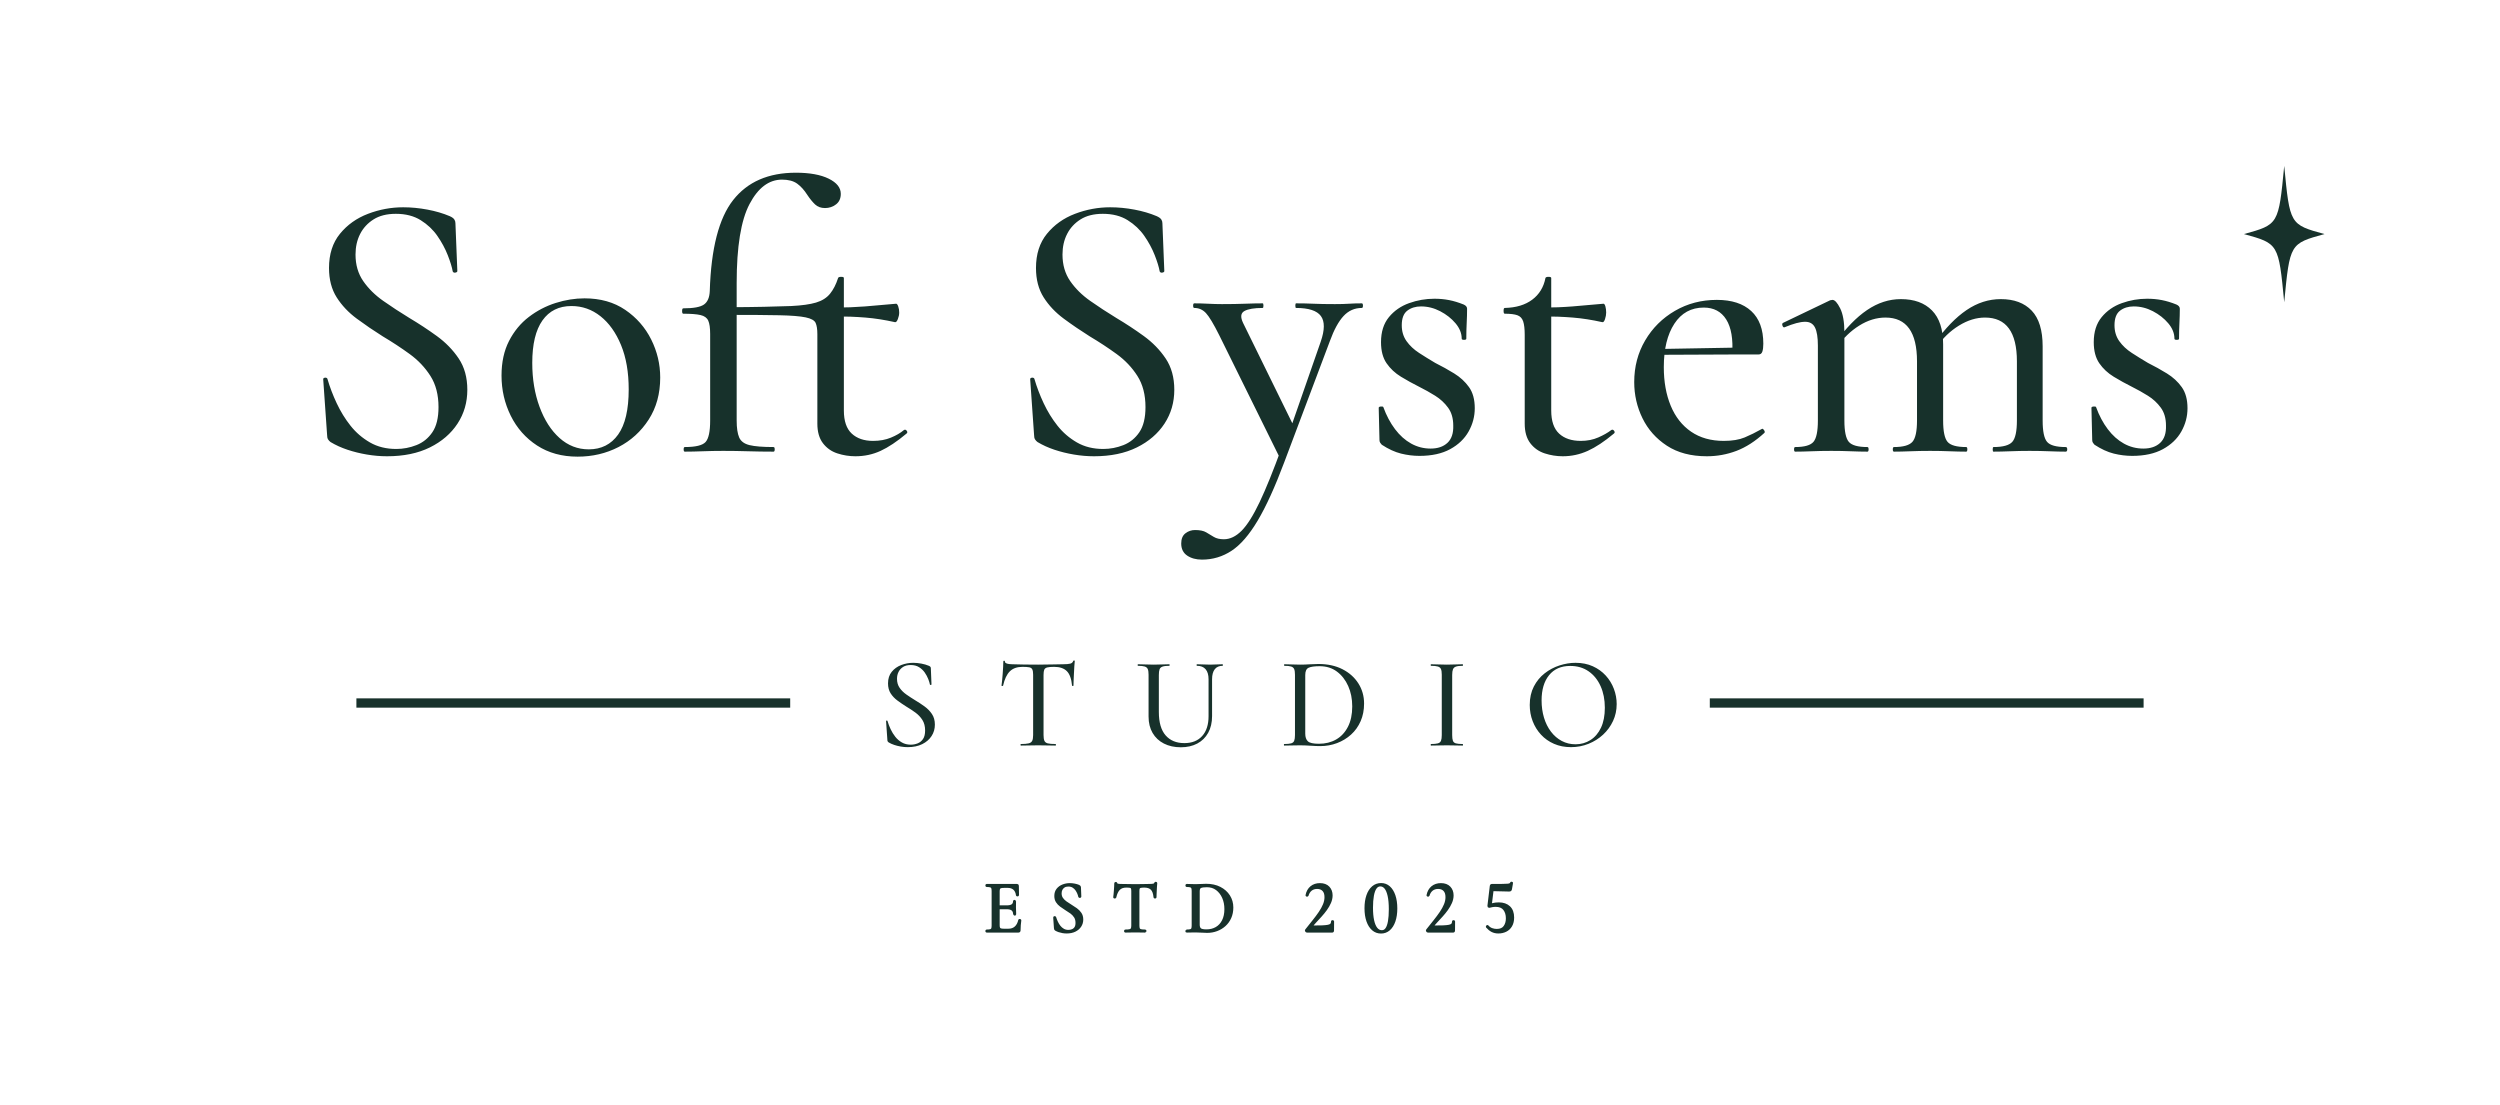
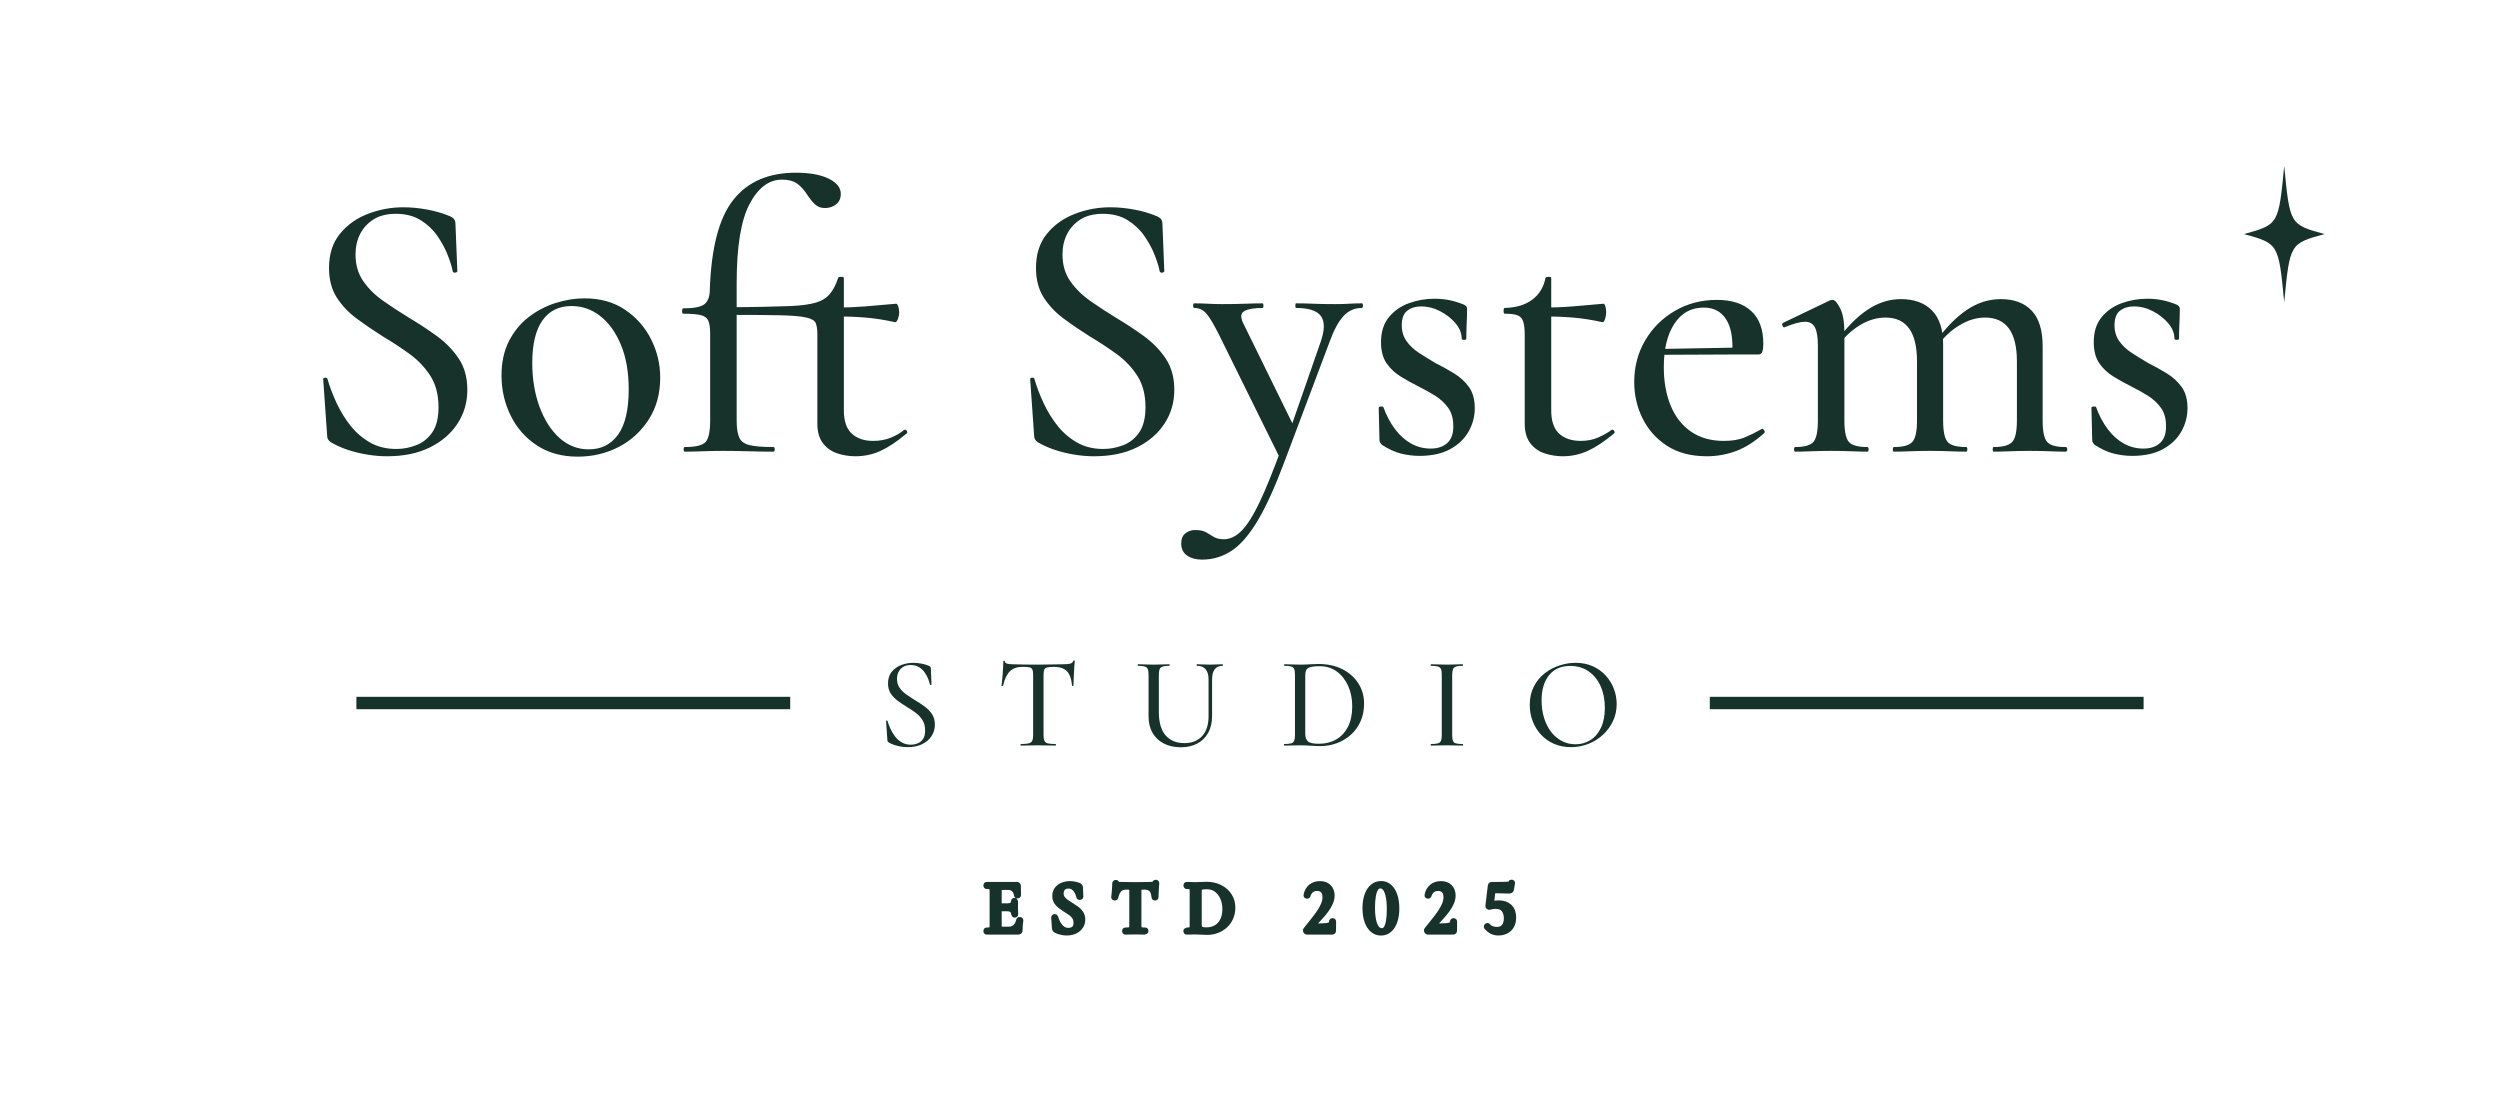
<svg xmlns="http://www.w3.org/2000/svg" viewBox="0 0 403.41 178.08" width="403" height="178" role="img" aria-label="Soft Systems Studio, established 2025">
  <path transform="translate(47.82 72.83)" d="M9.548 -31.806Q9.548 -29.326 10.788 -27.528Q12.028 -25.73 14.012 -24.335Q15.996 -22.94 18.228 -21.576Q20.522 -20.212 22.661 -18.662Q24.8 -17.112 26.195 -15.035Q27.59 -12.958 27.59 -9.982Q27.59 -6.944 26.009 -4.526Q24.428 -2.108 21.545 -0.682Q18.662 0.744 14.632 0.744Q13.02 0.744 11.377 0.465Q9.734 0.186 8.246 -0.31Q6.758 -0.806 5.518 -1.55Q5.27 -1.736 5.115 -1.984Q4.96 -2.232 4.96 -2.728L4.34 -11.594Q4.278 -11.904 4.619 -11.935Q4.96 -11.966 5.022 -11.718Q5.58 -9.796 6.51 -7.812Q7.44 -5.828 8.742 -4.185Q10.044 -2.542 11.873 -1.488Q13.702 -0.434 16.12 -0.434Q17.794 -0.434 19.375 -1.054Q20.956 -1.674 21.948 -3.131Q22.94 -4.588 22.94 -7.192Q22.94 -10.168 21.638 -12.214Q20.336 -14.26 18.29 -15.748Q16.244 -17.236 13.95 -18.6Q11.78 -19.964 9.765 -21.452Q7.75 -22.94 6.51 -24.893Q5.27 -26.846 5.27 -29.636Q5.27 -32.984 7.037 -35.154Q8.804 -37.324 11.563 -38.378Q14.322 -39.432 17.236 -39.432Q19.158 -39.432 21.142 -39.06Q23.126 -38.688 24.738 -38.006Q25.296 -37.758 25.482 -37.479Q25.668 -37.2 25.668 -36.89L25.978 -29.14Q25.978 -28.954 25.668 -28.892Q25.358 -28.83 25.234 -29.078Q25.048 -30.132 24.428 -31.713Q23.808 -33.294 22.754 -34.813Q21.7 -36.332 20.057 -37.355Q18.414 -38.378 16.058 -38.378Q13.888 -38.378 12.462 -37.479Q11.036 -36.58 10.292 -35.123Q9.548 -33.666 9.548 -31.806ZM45.384 0.806Q41.602 0.806 38.843 -0.992Q36.084 -2.79 34.596 -5.797Q33.108 -8.804 33.108 -12.276Q33.108 -15.5 34.317 -17.856Q35.526 -20.212 37.51 -21.731Q39.494 -23.25 41.85 -23.994Q44.206 -24.738 46.5 -24.738Q50.344 -24.738 53.072 -22.878Q55.8 -21.018 57.257 -18.104Q58.714 -15.19 58.714 -11.966Q58.714 -8.06 56.854 -5.177Q54.994 -2.294 51.987 -0.744Q48.98 0.806 45.384 0.806ZM47.182 -0.372Q50.22 -0.372 51.925 -2.759Q53.63 -5.146 53.63 -10.044Q53.63 -14.198 52.39 -17.205Q51.15 -20.212 49.073 -21.855Q46.996 -23.498 44.392 -23.498Q41.354 -23.498 39.711 -21.173Q38.068 -18.848 38.068 -14.322Q38.068 -10.416 39.246 -7.223Q40.424 -4.03 42.47 -2.201Q44.516 -0.372 47.182 -0.372ZM62.682 0.0Q62.496 0.0 62.496 -0.372Q62.496 -0.744 62.682 -0.744Q65.286 -0.744 66.03 -1.55Q66.774 -2.356 66.774 -5.022V-18.972Q66.774 -20.46 66.464 -21.142Q66.154 -21.824 65.224 -22.041Q64.294 -22.258 62.434 -22.258Q62.248 -22.258 62.248 -22.692Q62.248 -23.126 62.434 -23.126Q64.914 -23.126 65.782 -23.746Q66.65 -24.366 66.712 -25.916Q67.022 -36.208 70.494 -40.61Q73.966 -45.012 80.6 -45.012Q83.948 -45.012 85.901 -44.051Q87.854 -43.09 87.854 -41.602Q87.854 -40.486 87.079 -39.897Q86.304 -39.308 85.312 -39.308Q84.32 -39.308 83.7 -39.897Q83.08 -40.486 82.46 -41.416Q81.716 -42.594 80.817 -43.245Q79.918 -43.896 78.368 -43.896Q75.206 -43.896 73.129 -39.959Q71.052 -36.022 71.052 -27.218V-5.022Q71.052 -3.224 71.455 -2.294Q71.858 -1.364 73.129 -1.054Q74.4 -0.744 77.004 -0.744Q77.19 -0.744 77.19 -0.372Q77.19 0.0 77.004 0.0Q74.896 0.0 72.912 -0.062Q70.928 -0.124 68.882 -0.124Q67.146 -0.124 65.565 -0.062Q63.984 0.0 62.682 0.0ZM90.21 0.744Q88.722 0.744 87.296 0.279Q85.87 -0.186 84.971 -1.364Q84.072 -2.542 84.072 -4.526V-18.972Q84.072 -20.15 83.793 -20.77Q83.514 -21.39 82.181 -21.669Q80.848 -21.948 77.934 -22.01Q75.02 -22.072 69.75 -22.072V-23.312Q72.726 -23.312 75.454 -23.374Q78.182 -23.436 79.856 -23.498Q82.398 -23.622 83.855 -24.056Q85.312 -24.49 86.118 -25.482Q86.924 -26.474 87.42 -28.024Q87.482 -28.21 87.916 -28.21Q88.35 -28.21 88.35 -28.024V-6.634Q88.35 -4.092 89.621 -2.914Q90.892 -1.736 93.062 -1.736Q94.674 -1.736 95.945 -2.263Q97.216 -2.79 98.022 -3.472Q98.27 -3.658 98.487 -3.379Q98.704 -3.1 98.456 -2.914Q96.162 -0.992 94.271 -0.124Q92.38 0.744 90.21 0.744ZM96.596 -20.894Q94.116 -21.452 91.822 -21.638Q89.528 -21.824 86.986 -21.824V-23.25Q89.404 -23.25 91.791 -23.436Q94.178 -23.622 96.782 -23.87Q96.968 -23.87 97.123 -23.436Q97.278 -23.002 97.278 -22.444Q97.278 -21.948 97.061 -21.39Q96.844 -20.832 96.596 -20.894ZM123.628 -31.806Q123.628 -29.326 124.868 -27.528Q126.108 -25.73 128.092 -24.335Q130.076 -22.94 132.308 -21.576Q134.602 -20.212 136.741 -18.662Q138.88 -17.112 140.275 -15.035Q141.67 -12.958 141.67 -9.982Q141.67 -6.944 140.089 -4.526Q138.508 -2.108 135.625 -0.682Q132.742 0.744 128.712 0.744Q127.1 0.744 125.457 0.465Q123.814 0.186 122.326 -0.31Q120.838 -0.806 119.598 -1.55Q119.35 -1.736 119.195 -1.984Q119.04 -2.232 119.04 -2.728L118.42 -11.594Q118.358 -11.904 118.699 -11.935Q119.04 -11.966 119.102 -11.718Q119.66 -9.796 120.59 -7.812Q121.52 -5.828 122.822 -4.185Q124.124 -2.542 125.953 -1.488Q127.782 -0.434 130.2 -0.434Q131.874 -0.434 133.455 -1.054Q135.036 -1.674 136.028 -3.131Q137.02 -4.588 137.02 -7.192Q137.02 -10.168 135.718 -12.214Q134.416 -14.26 132.37 -15.748Q130.324 -17.236 128.03 -18.6Q125.86 -19.964 123.845 -21.452Q121.83 -22.94 120.59 -24.893Q119.35 -26.846 119.35 -29.636Q119.35 -32.984 121.117 -35.154Q122.884 -37.324 125.643 -38.378Q128.402 -39.432 131.316 -39.432Q133.238 -39.432 135.222 -39.06Q137.206 -38.688 138.818 -38.006Q139.376 -37.758 139.562 -37.479Q139.748 -37.2 139.748 -36.89L140.058 -29.14Q140.058 -28.954 139.748 -28.892Q139.438 -28.83 139.314 -29.078Q139.128 -30.132 138.508 -31.713Q137.888 -33.294 136.834 -34.813Q135.78 -36.332 134.137 -37.355Q132.494 -38.378 130.138 -38.378Q127.968 -38.378 126.542 -37.479Q125.116 -36.58 124.372 -35.123Q123.628 -33.666 123.628 -31.806ZM171.926 -23.932Q172.112 -23.932 172.112 -23.56Q172.112 -23.188 171.926 -23.188Q170.19 -23.188 168.981 -21.886Q167.772 -20.584 166.78 -17.856L159.402 1.736Q157.17 7.688 155.124 11.129Q153.078 14.57 150.908 15.996Q148.738 17.422 146.134 17.422Q144.708 17.422 143.747 16.771Q142.786 16.12 142.786 14.818Q142.786 13.702 143.468 13.175Q144.15 12.648 145.018 12.648Q146.196 12.648 146.816 13.02Q147.436 13.392 148.056 13.764Q148.676 14.136 149.668 14.136Q151.156 14.136 152.52 12.772Q153.884 11.408 155.434 8.153Q156.984 4.898 159.03 -0.744L158.968 1.55L148.924 -18.786Q147.56 -21.514 146.785 -22.351Q146.01 -23.188 144.894 -23.188Q144.708 -23.188 144.708 -23.56Q144.708 -23.932 144.894 -23.932Q145.948 -23.932 147.126 -23.87Q148.304 -23.808 149.358 -23.808Q151.466 -23.808 153.047 -23.87Q154.628 -23.932 155.93 -23.932Q156.054 -23.932 156.054 -23.56Q156.054 -23.188 155.93 -23.188Q153.884 -23.188 152.985 -22.692Q152.086 -22.196 152.768 -20.77L161.138 -3.72L159.402 -0.806L165.292 -17.732Q166.284 -20.584 165.323 -21.886Q164.362 -23.188 161.324 -23.188Q161.2 -23.188 161.2 -23.56Q161.2 -23.932 161.324 -23.932Q162.812 -23.932 164.145 -23.87Q165.478 -23.808 167.586 -23.808Q168.95 -23.808 169.849 -23.87Q170.748 -23.932 171.926 -23.932ZM178.374 -20.398Q178.374 -18.91 179.149 -17.825Q179.924 -16.74 181.164 -15.934Q182.404 -15.128 183.768 -14.322Q185.38 -13.516 186.837 -12.617Q188.294 -11.718 189.224 -10.416Q190.154 -9.114 190.154 -7.006Q190.154 -5.022 189.162 -3.255Q188.17 -1.488 186.186 -0.403Q184.202 0.682 181.226 0.682Q179.738 0.682 178.25 0.31Q176.762 -0.062 175.15 -1.116Q175.026 -1.24 174.902 -1.426Q174.778 -1.612 174.778 -1.86L174.654 -7.068Q174.654 -7.254 174.995 -7.285Q175.336 -7.316 175.398 -7.192Q176.142 -5.146 177.289 -3.627Q178.436 -2.108 179.893 -1.302Q181.35 -0.496 183.024 -0.496Q184.76 -0.496 185.752 -1.426Q186.744 -2.356 186.682 -4.216Q186.682 -5.952 185.845 -7.099Q185.008 -8.246 183.768 -9.021Q182.528 -9.796 181.164 -10.478Q179.676 -11.222 178.25 -12.09Q176.824 -12.958 175.925 -14.26Q175.026 -15.562 175.026 -17.67Q175.026 -20.15 176.297 -21.7Q177.568 -23.25 179.552 -23.963Q181.536 -24.676 183.644 -24.676Q184.884 -24.676 186.0 -24.459Q187.116 -24.242 188.356 -23.746Q188.914 -23.498 188.914 -23.064Q188.914 -21.948 188.852 -20.77Q188.79 -19.592 188.79 -18.228Q188.79 -18.042 188.418 -18.042Q188.046 -18.042 188.046 -18.228Q188.046 -19.53 187.054 -20.708Q186.062 -21.886 184.574 -22.661Q183.086 -23.436 181.474 -23.436Q180.172 -23.436 179.273 -22.754Q178.374 -22.072 178.374 -20.398ZM204.352 0.744Q202.864 0.744 201.438 0.279Q200.012 -0.186 199.113 -1.364Q198.214 -2.542 198.214 -4.526V-18.848Q198.214 -20.274 197.966 -21.018Q197.718 -21.762 197.036 -22.01Q196.354 -22.258 194.99 -22.258Q194.804 -22.258 194.804 -22.723Q194.804 -23.188 194.99 -23.188Q197.718 -23.25 199.423 -24.521Q201.128 -25.792 201.562 -28.024Q201.624 -28.21 202.058 -28.21Q202.492 -28.21 202.492 -28.024V-6.634Q202.492 -4.092 203.763 -2.914Q205.034 -1.736 207.266 -1.736Q208.816 -1.736 210.087 -2.294Q211.358 -2.852 212.164 -3.472Q212.412 -3.658 212.629 -3.379Q212.846 -3.1 212.598 -2.914Q210.304 -0.992 208.382 -0.124Q206.46 0.744 204.352 0.744ZM210.738 -20.894Q208.258 -21.452 205.964 -21.638Q203.67 -21.824 201.128 -21.824V-23.25Q203.608 -23.25 205.933 -23.436Q208.258 -23.622 210.924 -23.87Q211.11 -23.87 211.234 -23.436Q211.358 -23.002 211.358 -22.444Q211.358 -21.948 211.172 -21.39Q210.986 -20.832 210.738 -20.894ZM227.602 0.744Q223.758 0.744 221.154 -0.961Q218.55 -2.666 217.217 -5.394Q215.884 -8.122 215.884 -11.222Q215.884 -14.942 217.651 -17.949Q219.418 -20.956 222.456 -22.723Q225.494 -24.49 229.214 -24.49Q232.81 -24.49 234.763 -22.692Q236.716 -20.894 236.716 -17.422Q236.716 -16.616 236.561 -16.151Q236.406 -15.686 235.972 -15.686H231.694Q231.942 -19.406 230.733 -21.328Q229.524 -23.25 227.106 -23.25Q224.068 -23.25 222.363 -20.646Q220.658 -18.042 220.658 -13.64Q220.658 -10.106 221.774 -7.409Q222.89 -4.712 225.06 -3.224Q227.23 -1.736 230.33 -1.736Q232.376 -1.736 233.709 -2.294Q235.042 -2.852 236.468 -3.658Q236.592 -3.782 236.809 -3.503Q237.026 -3.224 236.902 -3.038Q234.67 -0.992 232.376 -0.124Q230.082 0.744 227.602 0.744ZM219.232 -15.624 219.17 -16.554 233.058 -16.802V-15.686ZM273.854 0.0Q273.73 0.0 273.73 -0.372Q273.73 -0.744 273.854 -0.744Q276.148 -0.744 276.892 -1.581Q277.636 -2.418 277.636 -5.022V-14.57Q277.636 -21.638 272.49 -21.638Q270.382 -21.638 268.274 -20.336Q266.166 -19.034 264.678 -16.864L264.43 -17.608Q266.91 -21.08 269.514 -22.847Q272.118 -24.614 275.032 -24.614Q278.256 -24.614 280.023 -22.754Q281.79 -20.894 281.79 -16.988V-5.022Q281.79 -2.418 282.503 -1.581Q283.216 -0.744 285.51 -0.744Q285.758 -0.744 285.758 -0.372Q285.758 0.0 285.51 0.0Q284.394 0.0 282.875 -0.062Q281.356 -0.124 279.682 -0.124Q278.07 -0.124 276.551 -0.062Q275.032 0.0 273.854 0.0ZM257.796 0.0Q257.61 0.0 257.61 -0.372Q257.61 -0.744 257.796 -0.744Q260.028 -0.744 260.772 -1.581Q261.516 -2.418 261.516 -5.022V-14.57Q261.516 -21.638 256.432 -21.638Q254.262 -21.638 252.185 -20.336Q250.108 -19.034 248.62 -16.864L248.372 -17.608Q250.852 -21.08 253.456 -22.847Q256.06 -24.614 258.912 -24.614Q262.136 -24.614 263.934 -22.785Q265.732 -20.956 265.732 -17.298V-5.022Q265.732 -2.418 266.445 -1.581Q267.158 -0.744 269.452 -0.744Q269.638 -0.744 269.638 -0.372Q269.638 0.0 269.452 0.0Q268.274 0.0 266.786 -0.062Q265.298 -0.124 263.624 -0.124Q261.95 -0.124 260.431 -0.062Q258.912 0.0 257.796 0.0ZM241.862 0.0Q241.676 0.0 241.676 -0.372Q241.676 -0.744 241.862 -0.744Q244.094 -0.744 244.807 -1.581Q245.52 -2.418 245.52 -5.022V-17.112Q245.52 -19.096 245.055 -20.026Q244.59 -20.956 243.474 -20.956Q242.854 -20.956 242.048 -20.739Q241.242 -20.522 240.188 -20.088Q239.94 -19.964 239.816 -20.305Q239.692 -20.646 239.878 -20.77L247.504 -24.428Q247.752 -24.49 247.876 -24.49Q248.434 -24.49 249.116 -23.126Q249.798 -21.762 249.798 -19.22V-5.022Q249.798 -2.418 250.511 -1.581Q251.224 -0.744 253.518 -0.744Q253.704 -0.744 253.704 -0.372Q253.704 0.0 253.518 0.0Q252.34 0.0 250.852 -0.062Q249.364 -0.124 247.69 -0.124Q246.016 -0.124 244.497 -0.062Q242.978 0.0 241.862 0.0ZM293.384 -20.398Q293.384 -18.91 294.159 -17.825Q294.934 -16.74 296.174 -15.934Q297.414 -15.128 298.778 -14.322Q300.39 -13.516 301.847 -12.617Q303.304 -11.718 304.234 -10.416Q305.164 -9.114 305.164 -7.006Q305.164 -5.022 304.172 -3.255Q303.18 -1.488 301.196 -0.403Q299.212 0.682 296.236 0.682Q294.748 0.682 293.26 0.31Q291.772 -0.062 290.16 -1.116Q290.036 -1.24 289.912 -1.426Q289.788 -1.612 289.788 -1.86L289.664 -7.068Q289.664 -7.254 290.005 -7.285Q290.346 -7.316 290.408 -7.192Q291.152 -5.146 292.299 -3.627Q293.446 -2.108 294.903 -1.302Q296.36 -0.496 298.034 -0.496Q299.77 -0.496 300.762 -1.426Q301.754 -2.356 301.692 -4.216Q301.692 -5.952 300.855 -7.099Q300.018 -8.246 298.778 -9.021Q297.538 -9.796 296.174 -10.478Q294.686 -11.222 293.26 -12.09Q291.834 -12.958 290.935 -14.26Q290.036 -15.562 290.036 -17.67Q290.036 -20.15 291.307 -21.7Q292.578 -23.25 294.562 -23.963Q296.546 -24.676 298.654 -24.676Q299.894 -24.676 301.01 -24.459Q302.126 -24.242 303.366 -23.746Q303.924 -23.498 303.924 -23.064Q303.924 -21.948 303.862 -20.77Q303.8 -19.592 303.8 -18.228Q303.8 -18.042 303.428 -18.042Q303.056 -18.042 303.056 -18.228Q303.056 -19.53 302.064 -20.708Q301.072 -21.886 299.584 -22.661Q298.096 -23.436 296.484 -23.436Q295.182 -23.436 294.283 -22.754Q293.384 -22.072 293.384 -20.398Z" fill="#17312B" />
  <path class="sparkle" fill="#17312B" d="M368.59,26.72 C369.50,36.18 369.50,36.18 375.09,37.72 C369.50,39.26 369.50,39.26 368.59,48.72 C367.68,39.26 367.68,39.26 362.09,37.72 C367.68,36.18 367.68,36.18 368.59,26.72 Z" />
  <path transform="translate(141.51 120.26)" d="M3.234 -10.773Q3.234 -9.933 3.654 -9.324Q4.074 -8.715 4.746 -8.242Q5.418 -7.77 6.174 -7.308Q6.951 -6.846 7.676 -6.321Q8.4 -5.796 8.873 -5.093Q9.345 -4.389 9.345 -3.381Q9.345 -2.352 8.809 -1.533Q8.274 -0.714 7.298 -0.231Q6.321 0.252 4.956 0.252Q4.41 0.252 3.854 0.158Q3.297 0.063 2.793 -0.105Q2.289 -0.273 1.869 -0.525Q1.785 -0.588 1.733 -0.672Q1.68 -0.756 1.68 -0.924L1.47 -3.927Q1.449 -4.032 1.565 -4.043Q1.68 -4.053 1.701 -3.969Q1.89 -3.318 2.205 -2.646Q2.52 -1.974 2.961 -1.418Q3.402 -0.861 4.021 -0.504Q4.641 -0.147 5.46 -0.147Q6.027 -0.147 6.562 -0.357Q7.098 -0.567 7.434 -1.06Q7.77 -1.554 7.77 -2.436Q7.77 -3.444 7.329 -4.137Q6.888 -4.83 6.195 -5.334Q5.502 -5.838 4.725 -6.3Q3.99 -6.762 3.308 -7.266Q2.625 -7.77 2.205 -8.431Q1.785 -9.093 1.785 -10.038Q1.785 -11.172 2.384 -11.907Q2.982 -12.642 3.917 -12.999Q4.851 -13.356 5.838 -13.356Q6.489 -13.356 7.161 -13.23Q7.833 -13.104 8.379 -12.873Q8.568 -12.789 8.631 -12.695Q8.694 -12.6 8.694 -12.495L8.799 -9.87Q8.799 -9.807 8.694 -9.786Q8.589 -9.765 8.547 -9.849Q8.484 -10.206 8.274 -10.742Q8.064 -11.277 7.707 -11.792Q7.35 -12.306 6.793 -12.652Q6.237 -12.999 5.439 -12.999Q4.704 -12.999 4.221 -12.695Q3.738 -12.39 3.486 -11.896Q3.234 -11.403 3.234 -10.773ZM23.478 -12.705Q22.176 -12.705 21.441 -11.98Q20.706 -11.256 20.349 -9.66Q20.328 -9.618 20.212 -9.618Q20.097 -9.618 20.097 -9.681Q20.139 -9.954 20.191 -10.458Q20.244 -10.962 20.286 -11.55Q20.328 -12.138 20.359 -12.684Q20.391 -13.23 20.391 -13.587Q20.391 -13.692 20.517 -13.692Q20.643 -13.692 20.643 -13.587Q20.643 -13.377 20.853 -13.283Q21.063 -13.188 21.336 -13.157Q21.609 -13.125 21.798 -13.125Q23.604 -13.062 26.019 -13.062Q27.489 -13.062 28.371 -13.094Q29.253 -13.125 30.072 -13.125Q30.786 -13.125 31.175 -13.22Q31.563 -13.314 31.668 -13.65Q31.689 -13.734 31.805 -13.734Q31.92 -13.734 31.92 -13.65Q31.878 -13.335 31.846 -12.768Q31.815 -12.201 31.784 -11.592Q31.752 -10.983 31.731 -10.458Q31.71 -9.933 31.71 -9.681Q31.71 -9.618 31.595 -9.618Q31.479 -9.618 31.479 -9.681Q31.332 -11.319 30.639 -12.012Q29.946 -12.705 28.581 -12.705Q27.846 -12.705 27.479 -12.611Q27.111 -12.516 26.995 -12.243Q26.88 -11.97 26.88 -11.382V-1.701Q26.88 -1.092 27.017 -0.777Q27.153 -0.462 27.562 -0.357Q27.972 -0.252 28.833 -0.252Q28.875 -0.252 28.875 -0.126Q28.875 0.0 28.833 0.0Q28.266 0.0 27.562 -0.021Q26.859 -0.042 26.019 -0.042Q25.221 -0.042 24.517 -0.021Q23.814 0.0 23.226 0.0Q23.163 0.0 23.163 -0.126Q23.163 -0.252 23.226 -0.252Q24.045 -0.252 24.476 -0.357Q24.906 -0.462 25.053 -0.777Q25.2 -1.092 25.2 -1.701V-11.424Q25.2 -11.991 25.074 -12.275Q24.948 -12.558 24.57 -12.632Q24.192 -12.705 23.478 -12.705ZM53.508 -10.71Q53.508 -11.76 53.035 -12.317Q52.563 -12.873 51.639 -12.873Q51.576 -12.873 51.576 -12.999Q51.576 -13.125 51.639 -13.125Q52.122 -13.125 52.647 -13.094Q53.172 -13.062 53.781 -13.062Q54.306 -13.062 54.821 -13.094Q55.335 -13.125 55.776 -13.125Q55.818 -13.125 55.818 -12.999Q55.818 -12.873 55.776 -12.873Q54.936 -12.873 54.506 -12.317Q54.075 -11.76 54.075 -10.71V-4.767Q54.075 -3.192 53.445 -2.058Q52.815 -0.924 51.681 -0.326Q50.547 0.273 49.035 0.273Q47.481 0.273 46.305 -0.326Q45.129 -0.924 44.478 -2.037Q43.827 -3.15 43.827 -4.683V-11.424Q43.827 -12.033 43.701 -12.338Q43.575 -12.642 43.208 -12.758Q42.84 -12.873 42.126 -12.873Q42.063 -12.873 42.063 -12.999Q42.063 -13.125 42.126 -13.125Q42.651 -13.125 43.281 -13.094Q43.911 -13.062 44.646 -13.062Q45.402 -13.062 46.043 -13.094Q46.683 -13.125 47.166 -13.125Q47.229 -13.125 47.229 -12.999Q47.229 -12.873 47.166 -12.873Q46.452 -12.873 46.085 -12.747Q45.717 -12.621 45.602 -12.306Q45.486 -11.991 45.486 -11.382V-5.418Q45.486 -2.898 46.578 -1.649Q47.67 -0.399 49.602 -0.399Q51.45 -0.399 52.479 -1.544Q53.508 -2.688 53.508 -4.746ZM71.526 0.084Q70.896 0.084 69.972 0.021Q69.048 -0.042 68.271 -0.042Q67.557 -0.042 66.895 -0.021Q66.234 0.0 65.709 0.0Q65.667 0.0 65.667 -0.126Q65.667 -0.252 65.709 -0.252Q66.444 -0.252 66.822 -0.357Q67.2 -0.462 67.326 -0.777Q67.452 -1.092 67.452 -1.701V-11.424Q67.452 -12.033 67.326 -12.338Q67.2 -12.642 66.833 -12.758Q66.465 -12.873 65.751 -12.873Q65.688 -12.873 65.688 -12.999Q65.688 -13.125 65.751 -13.125Q66.276 -13.125 66.917 -13.094Q67.557 -13.062 68.271 -13.062Q68.985 -13.062 69.815 -13.115Q70.644 -13.167 71.232 -13.167Q73.458 -13.167 75.107 -12.327Q76.755 -11.487 77.679 -10.038Q78.603 -8.589 78.603 -6.783Q78.603 -5.208 78.047 -3.938Q77.49 -2.667 76.503 -1.775Q75.516 -0.882 74.235 -0.399Q72.954 0.084 71.526 0.084ZM71.316 -0.294Q72.891 -0.294 74.099 -0.987Q75.306 -1.68 75.999 -3.035Q76.692 -4.389 76.692 -6.321Q76.692 -8.148 76.041 -9.607Q75.39 -11.067 74.225 -11.939Q73.059 -12.81 71.442 -12.81Q70.182 -12.81 69.647 -12.558Q69.111 -12.306 69.111 -11.382V-1.932Q69.111 -1.092 69.531 -0.693Q69.951 -0.294 71.316 -0.294ZM92.82 -1.701Q92.82 -1.092 92.935 -0.777Q93.051 -0.462 93.418 -0.357Q93.786 -0.252 94.521 -0.252Q94.563 -0.252 94.563 -0.126Q94.563 0.0 94.521 0.0Q93.996 0.0 93.356 -0.021Q92.715 -0.042 91.959 -0.042Q91.224 -0.042 90.573 -0.021Q89.922 0.0 89.397 0.0Q89.355 0.0 89.355 -0.126Q89.355 -0.252 89.397 -0.252Q90.132 -0.252 90.51 -0.357Q90.888 -0.462 91.014 -0.777Q91.14 -1.092 91.14 -1.701V-11.424Q91.14 -12.033 91.014 -12.338Q90.888 -12.642 90.51 -12.758Q90.132 -12.873 89.397 -12.873Q89.355 -12.873 89.355 -12.999Q89.355 -13.125 89.397 -13.125Q89.922 -13.125 90.573 -13.094Q91.224 -13.062 91.959 -13.062Q92.715 -13.062 93.366 -13.094Q94.017 -13.125 94.521 -13.125Q94.563 -13.125 94.563 -12.999Q94.563 -12.873 94.521 -12.873Q93.786 -12.873 93.429 -12.747Q93.072 -12.621 92.946 -12.306Q92.82 -11.991 92.82 -11.382ZM111.993 0.252Q110.481 0.252 109.252 -0.284Q108.024 -0.819 107.152 -1.764Q106.281 -2.709 105.808 -3.938Q105.336 -5.166 105.336 -6.552Q105.336 -8.253 105.997 -9.534Q106.659 -10.815 107.751 -11.666Q108.843 -12.516 110.145 -12.936Q111.447 -13.356 112.728 -13.356Q114.282 -13.356 115.51 -12.8Q116.739 -12.243 117.6 -11.298Q118.461 -10.353 118.912 -9.156Q119.364 -7.959 119.364 -6.699Q119.364 -5.229 118.776 -3.969Q118.188 -2.709 117.169 -1.764Q116.151 -0.819 114.817 -0.284Q113.484 0.252 111.993 0.252ZM112.728 -0.21Q114.051 -0.21 115.132 -0.893Q116.214 -1.575 116.833 -2.888Q117.453 -4.2 117.453 -6.111Q117.453 -8.064 116.77 -9.587Q116.088 -11.109 114.838 -11.98Q113.589 -12.852 111.867 -12.852Q109.662 -12.852 108.454 -11.361Q107.247 -9.87 107.247 -7.287Q107.247 -5.796 107.635 -4.505Q108.024 -3.213 108.759 -2.247Q109.494 -1.281 110.502 -0.746Q111.51 -0.21 112.728 -0.21Z" fill="#17312B" />
-   <rect x="57.51" y="112.64" width="70" height="1.5" fill="#17312B" />
-   <rect x="275.90" y="112.64" width="70" height="1.5" fill="#17312B" />
-   <path transform="translate(158.70 150.26)" d="M5.628 0.0H0.516Q0.48 0.0 0.48 -0.072Q0.48 -0.144 0.516 -0.144Q0.924 -0.144 1.134 -0.204Q1.344 -0.264 1.416 -0.444Q1.488 -0.624 1.488 -0.972V-6.528Q1.488 -6.876 1.416 -7.05Q1.344 -7.224 1.134 -7.29Q0.924 -7.356 0.516 -7.356Q0.48 -7.356 0.48 -7.428Q0.48 -7.5 0.516 -7.5H5.412Q5.532 -7.5 5.532 -7.392L5.556 -5.88Q5.556 -5.844 5.49 -5.838Q5.424 -5.832 5.412 -5.868Q5.328 -6.528 4.944 -6.87Q4.56 -7.212 3.936 -7.212H3.324Q2.964 -7.212 2.772 -7.152Q2.58 -7.092 2.508 -6.93Q2.436 -6.768 2.436 -6.48V-1.02Q2.436 -0.732 2.502 -0.57Q2.568 -0.408 2.748 -0.342Q2.928 -0.276 3.252 -0.276H4.044Q4.728 -0.276 5.172 -0.678Q5.616 -1.08 5.784 -1.824Q5.784 -1.86 5.856 -1.848Q5.928 -1.836 5.928 -1.8Q5.88 -1.476 5.844 -1.02Q5.808 -0.564 5.808 -0.18Q5.808 0.0 5.628 0.0ZM4.956 -2.76Q4.956 -3.276 4.662 -3.522Q4.368 -3.768 3.72 -3.768H1.98V-4.044H3.756Q4.368 -4.044 4.656 -4.254Q4.944 -4.464 4.944 -4.908Q4.944 -4.932 5.01 -4.932Q5.076 -4.932 5.076 -4.908Q5.076 -4.536 5.07 -4.332Q5.064 -4.128 5.064 -3.9Q5.064 -3.624 5.082 -3.348Q5.1 -3.072 5.1 -2.76Q5.1 -2.736 5.028 -2.736Q4.956 -2.736 4.956 -2.76ZM12.432 -6.156Q12.432 -5.676 12.672 -5.328Q12.912 -4.98 13.296 -4.71Q13.68 -4.44 14.112 -4.176Q14.556 -3.912 14.97 -3.612Q15.384 -3.312 15.654 -2.91Q15.924 -2.508 15.924 -1.932Q15.924 -1.344 15.618 -0.876Q15.312 -0.408 14.754 -0.132Q14.196 0.144 13.416 0.144Q13.104 0.144 12.786 0.09Q12.468 0.036 12.18 -0.06Q11.892 -0.156 11.652 -0.3Q11.604 -0.336 11.574 -0.384Q11.544 -0.432 11.544 -0.528L11.424 -2.244Q11.412 -2.304 11.478 -2.31Q11.544 -2.316 11.556 -2.268Q11.664 -1.896 11.844 -1.512Q12.024 -1.128 12.276 -0.81Q12.528 -0.492 12.882 -0.288Q13.236 -0.084 13.704 -0.084Q14.028 -0.084 14.334 -0.204Q14.64 -0.324 14.832 -0.606Q15.024 -0.888 15.024 -1.392Q15.024 -1.968 14.772 -2.364Q14.52 -2.76 14.124 -3.048Q13.728 -3.336 13.284 -3.6Q12.864 -3.864 12.474 -4.152Q12.084 -4.44 11.844 -4.818Q11.604 -5.196 11.604 -5.736Q11.604 -6.384 11.946 -6.804Q12.288 -7.224 12.822 -7.428Q13.356 -7.632 13.92 -7.632Q14.292 -7.632 14.676 -7.56Q15.06 -7.488 15.372 -7.356Q15.48 -7.308 15.516 -7.254Q15.552 -7.2 15.552 -7.14L15.612 -5.64Q15.612 -5.604 15.552 -5.592Q15.492 -5.58 15.468 -5.628Q15.432 -5.832 15.312 -6.138Q15.192 -6.444 14.988 -6.738Q14.784 -7.032 14.466 -7.23Q14.148 -7.428 13.692 -7.428Q13.272 -7.428 12.996 -7.254Q12.72 -7.08 12.576 -6.798Q12.432 -6.516 12.432 -6.156ZM23.04 -7.26Q22.296 -7.26 21.876 -6.846Q21.456 -6.432 21.252 -5.52Q21.24 -5.496 21.174 -5.496Q21.108 -5.496 21.108 -5.532Q21.132 -5.688 21.162 -5.976Q21.192 -6.264 21.216 -6.6Q21.24 -6.936 21.258 -7.248Q21.276 -7.56 21.276 -7.764Q21.276 -7.824 21.348 -7.824Q21.42 -7.824 21.42 -7.764Q21.42 -7.644 21.54 -7.59Q21.66 -7.536 21.816 -7.518Q21.972 -7.5 22.08 -7.5Q23.112 -7.464 24.492 -7.464Q25.332 -7.464 25.836 -7.482Q26.34 -7.5 26.808 -7.5Q27.216 -7.5 27.438 -7.554Q27.66 -7.608 27.72 -7.8Q27.732 -7.848 27.798 -7.848Q27.864 -7.848 27.864 -7.8Q27.84 -7.62 27.822 -7.296Q27.804 -6.972 27.786 -6.624Q27.768 -6.276 27.756 -5.976Q27.744 -5.676 27.744 -5.532Q27.744 -5.496 27.678 -5.496Q27.612 -5.496 27.612 -5.532Q27.528 -6.468 27.132 -6.864Q26.736 -7.26 25.956 -7.26Q25.536 -7.26 25.326 -7.206Q25.116 -7.152 25.05 -6.996Q24.984 -6.84 24.984 -6.504V-0.972Q24.984 -0.624 25.062 -0.444Q25.14 -0.264 25.374 -0.204Q25.608 -0.144 26.1 -0.144Q26.124 -0.144 26.124 -0.072Q26.124 0.0 26.1 0.0Q25.776 0.0 25.374 -0.012Q24.972 -0.024 24.492 -0.024Q24.036 -0.024 23.634 -0.012Q23.232 0.0 22.896 0.0Q22.86 0.0 22.86 -0.072Q22.86 -0.144 22.896 -0.144Q23.364 -0.144 23.61 -0.204Q23.856 -0.264 23.94 -0.444Q24.024 -0.624 24.024 -0.972V-6.528Q24.024 -6.852 23.952 -7.014Q23.88 -7.176 23.664 -7.218Q23.448 -7.26 23.04 -7.26ZM36.096 0.048Q35.736 0.048 35.208 0.012Q34.68 -0.024 34.236 -0.024Q33.828 -0.024 33.45 -0.012Q33.072 0.0 32.772 0.0Q32.748 0.0 32.748 -0.072Q32.748 -0.144 32.772 -0.144Q33.192 -0.144 33.408 -0.204Q33.624 -0.264 33.696 -0.444Q33.768 -0.624 33.768 -0.972V-6.528Q33.768 -6.876 33.696 -7.05Q33.624 -7.224 33.414 -7.29Q33.204 -7.356 32.796 -7.356Q32.76 -7.356 32.76 -7.428Q32.76 -7.5 32.796 -7.5Q33.096 -7.5 33.462 -7.482Q33.828 -7.464 34.236 -7.464Q34.644 -7.464 35.118 -7.494Q35.592 -7.524 35.928 -7.524Q37.2 -7.524 38.142 -7.044Q39.084 -6.564 39.612 -5.736Q40.14 -4.908 40.14 -3.876Q40.14 -2.976 39.822 -2.25Q39.504 -1.524 38.94 -1.014Q38.376 -0.504 37.644 -0.228Q36.912 0.048 36.096 0.048ZM35.976 -0.168Q36.876 -0.168 37.566 -0.564Q38.256 -0.96 38.652 -1.734Q39.048 -2.508 39.048 -3.612Q39.048 -4.656 38.676 -5.49Q38.304 -6.324 37.638 -6.822Q36.972 -7.32 36.048 -7.32Q35.328 -7.32 35.022 -7.176Q34.716 -7.032 34.716 -6.504V-1.104Q34.716 -0.624 34.956 -0.396Q35.196 -0.168 35.976 -0.168ZM52.176 0.0Q52.128 0.0 52.068 -0.09Q52.008 -0.18 52.056 -0.216Q52.68 -1.008 53.25 -1.716Q53.82 -2.424 54.258 -3.072Q54.696 -3.72 54.948 -4.332Q55.2 -4.944 55.2 -5.544Q55.2 -6.288 54.834 -6.666Q54.468 -7.044 53.844 -7.044Q53.244 -7.044 52.842 -6.72Q52.44 -6.396 52.272 -5.808Q52.26 -5.784 52.194 -5.796Q52.128 -5.808 52.14 -5.844Q52.308 -6.696 52.878 -7.164Q53.448 -7.632 54.288 -7.632Q55.188 -7.632 55.674 -7.122Q56.16 -6.612 56.16 -5.832Q56.16 -5.244 55.908 -4.668Q55.656 -4.092 55.266 -3.552Q54.876 -3.012 54.432 -2.526Q53.988 -2.04 53.598 -1.62Q53.208 -1.2 52.968 -0.876Q52.908 -0.792 53.016 -0.792Q54.024 -0.792 54.654 -0.816Q55.284 -0.84 55.638 -0.918Q55.992 -0.996 56.124 -1.164Q56.256 -1.332 56.256 -1.62Q56.256 -1.656 56.328 -1.656Q56.4 -1.656 56.4 -1.62L56.388 -0.132Q56.388 -0.084 56.364 -0.042Q56.34 0.0 56.28 0.0Q55.668 0.0 54.954 0.0Q54.24 0.0 53.52 0.0Q52.8 0.0 52.176 0.0ZM64.14 0.156Q63.384 0.156 62.826 -0.33Q62.268 -0.816 61.962 -1.692Q61.656 -2.568 61.656 -3.756Q61.656 -4.932 61.962 -5.808Q62.268 -6.684 62.832 -7.164Q63.396 -7.644 64.164 -7.644Q64.908 -7.644 65.454 -7.158Q66 -6.672 66.3 -5.79Q66.6 -4.908 66.6 -3.72Q66.6 -2.544 66.3 -1.674Q66 -0.804 65.448 -0.324Q64.896 0.156 64.14 0.156ZM64.284 -0.036Q64.74 -0.036 65.022 -0.444Q65.304 -0.852 65.442 -1.644Q65.58 -2.436 65.58 -3.576Q65.58 -4.92 65.382 -5.784Q65.184 -6.648 64.842 -7.05Q64.5 -7.452 64.032 -7.452Q63.576 -7.452 63.276 -7.032Q62.976 -6.612 62.826 -5.802Q62.676 -4.992 62.676 -3.84Q62.676 -2.628 62.862 -1.776Q63.048 -0.924 63.408 -0.48Q63.768 -0.036 64.284 -0.036ZM71.7 0.0Q71.652 0.0 71.592 -0.09Q71.532 -0.18 71.58 -0.216Q72.204 -1.008 72.774 -1.716Q73.344 -2.424 73.782 -3.072Q74.22 -3.72 74.472 -4.332Q74.724 -4.944 74.724 -5.544Q74.724 -6.288 74.358 -6.666Q73.992 -7.044 73.368 -7.044Q72.768 -7.044 72.366 -6.72Q71.964 -6.396 71.796 -5.808Q71.784 -5.784 71.718 -5.796Q71.652 -5.808 71.664 -5.844Q71.832 -6.696 72.402 -7.164Q72.972 -7.632 73.812 -7.632Q74.712 -7.632 75.198 -7.122Q75.684 -6.612 75.684 -5.832Q75.684 -5.244 75.432 -4.668Q75.18 -4.092 74.79 -3.552Q74.4 -3.012 73.956 -2.526Q73.512 -2.04 73.122 -1.62Q72.732 -1.2 72.492 -0.876Q72.432 -0.792 72.54 -0.792Q73.548 -0.792 74.178 -0.816Q74.808 -0.84 75.162 -0.918Q75.516 -0.996 75.648 -1.164Q75.78 -1.332 75.78 -1.62Q75.78 -1.656 75.852 -1.656Q75.924 -1.656 75.924 -1.62L75.912 -0.132Q75.912 -0.084 75.888 -0.042Q75.864 0.0 75.804 0.0Q75.192 0.0 74.478 0.0Q73.764 0.0 73.044 0.0Q72.324 0.0 71.7 0.0ZM81.612 -3.996Q81.468 -3.996 81.492 -4.14L81.876 -7.356Q81.888 -7.44 81.912 -7.47Q81.936 -7.5 82.032 -7.5Q83.124 -7.5 83.73 -7.506Q84.336 -7.512 84.618 -7.542Q84.9 -7.572 84.996 -7.644Q85.092 -7.716 85.152 -7.848Q85.164 -7.872 85.224 -7.866Q85.284 -7.86 85.272 -7.812L85.104 -6.852Q85.08 -6.708 85.014 -6.666Q84.948 -6.624 84.792 -6.624L82.308 -6.684Q82.152 -6.684 82.116 -6.516L81.828 -4.152ZM81.348 -0.852Q81.624 -0.528 82.014 -0.384Q82.404 -0.24 82.824 -0.24Q83.688 -0.24 84.078 -0.78Q84.468 -1.32 84.468 -2.124Q84.468 -3.012 84.03 -3.582Q83.592 -4.152 82.644 -4.152Q82.356 -4.152 82.062 -4.098Q81.768 -4.044 81.612 -3.996Q81.588 -3.984 81.612 -4.11Q81.636 -4.236 81.648 -4.26Q81.816 -4.32 82.23 -4.422Q82.644 -4.524 83.148 -4.524Q84.216 -4.524 84.834 -3.942Q85.452 -3.36 85.452 -2.256Q85.452 -1.476 85.14 -0.936Q84.828 -0.396 84.288 -0.126Q83.748 0.144 83.076 0.144Q82.512 0.144 82.068 -0.084Q81.624 -0.312 81.24 -0.756Q81.216 -0.804 81.27 -0.852Q81.324 -0.9 81.348 -0.852Z" fill="#17312B" stroke="#17312B" stroke-width="0.35" stroke-linejoin="round" />
+   <rect x="57.51" y="112.39" width="70" height="2" fill="#17312B" />
+   <rect x="275.90" y="112.39" width="70" height="2" fill="#17312B" />
+   <path transform="translate(158.70 150.26)" d="M5.628 0.0H0.516Q0.48 0.0 0.48 -0.072Q0.48 -0.144 0.516 -0.144Q0.924 -0.144 1.134 -0.204Q1.344 -0.264 1.416 -0.444Q1.488 -0.624 1.488 -0.972V-6.528Q1.488 -6.876 1.416 -7.05Q1.344 -7.224 1.134 -7.29Q0.924 -7.356 0.516 -7.356Q0.48 -7.356 0.48 -7.428Q0.48 -7.5 0.516 -7.5H5.412Q5.532 -7.5 5.532 -7.392L5.556 -5.88Q5.556 -5.844 5.49 -5.838Q5.424 -5.832 5.412 -5.868Q5.328 -6.528 4.944 -6.87Q4.56 -7.212 3.936 -7.212H3.324Q2.964 -7.212 2.772 -7.152Q2.58 -7.092 2.508 -6.93Q2.436 -6.768 2.436 -6.48V-1.02Q2.436 -0.732 2.502 -0.57Q2.568 -0.408 2.748 -0.342Q2.928 -0.276 3.252 -0.276H4.044Q4.728 -0.276 5.172 -0.678Q5.616 -1.08 5.784 -1.824Q5.784 -1.86 5.856 -1.848Q5.928 -1.836 5.928 -1.8Q5.88 -1.476 5.844 -1.02Q5.808 -0.564 5.808 -0.18Q5.808 0.0 5.628 0.0ZM4.956 -2.76Q4.956 -3.276 4.662 -3.522Q4.368 -3.768 3.72 -3.768H1.98V-4.044H3.756Q4.368 -4.044 4.656 -4.254Q4.944 -4.464 4.944 -4.908Q4.944 -4.932 5.01 -4.932Q5.076 -4.932 5.076 -4.908Q5.076 -4.536 5.07 -4.332Q5.064 -4.128 5.064 -3.9Q5.064 -3.624 5.082 -3.348Q5.1 -3.072 5.1 -2.76Q5.1 -2.736 5.028 -2.736Q4.956 -2.736 4.956 -2.76ZM12.432 -6.156Q12.432 -5.676 12.672 -5.328Q12.912 -4.98 13.296 -4.71Q13.68 -4.44 14.112 -4.176Q14.556 -3.912 14.97 -3.612Q15.384 -3.312 15.654 -2.91Q15.924 -2.508 15.924 -1.932Q15.924 -1.344 15.618 -0.876Q15.312 -0.408 14.754 -0.132Q14.196 0.144 13.416 0.144Q13.104 0.144 12.786 0.09Q12.468 0.036 12.18 -0.06Q11.892 -0.156 11.652 -0.3Q11.604 -0.336 11.574 -0.384Q11.544 -0.432 11.544 -0.528L11.424 -2.244Q11.412 -2.304 11.478 -2.31Q11.544 -2.316 11.556 -2.268Q11.664 -1.896 11.844 -1.512Q12.024 -1.128 12.276 -0.81Q12.528 -0.492 12.882 -0.288Q13.236 -0.084 13.704 -0.084Q14.028 -0.084 14.334 -0.204Q14.64 -0.324 14.832 -0.606Q15.024 -0.888 15.024 -1.392Q15.024 -1.968 14.772 -2.364Q14.52 -2.76 14.124 -3.048Q13.728 -3.336 13.284 -3.6Q12.864 -3.864 12.474 -4.152Q12.084 -4.44 11.844 -4.818Q11.604 -5.196 11.604 -5.736Q11.604 -6.384 11.946 -6.804Q12.288 -7.224 12.822 -7.428Q13.356 -7.632 13.92 -7.632Q14.292 -7.632 14.676 -7.56Q15.06 -7.488 15.372 -7.356Q15.48 -7.308 15.516 -7.254Q15.552 -7.2 15.552 -7.14L15.612 -5.64Q15.612 -5.604 15.552 -5.592Q15.492 -5.58 15.468 -5.628Q15.432 -5.832 15.312 -6.138Q15.192 -6.444 14.988 -6.738Q14.784 -7.032 14.466 -7.23Q14.148 -7.428 13.692 -7.428Q13.272 -7.428 12.996 -7.254Q12.72 -7.08 12.576 -6.798Q12.432 -6.516 12.432 -6.156ZM23.04 -7.26Q22.296 -7.26 21.876 -6.846Q21.456 -6.432 21.252 -5.52Q21.24 -5.496 21.174 -5.496Q21.108 -5.496 21.108 -5.532Q21.132 -5.688 21.162 -5.976Q21.192 -6.264 21.216 -6.6Q21.24 -6.936 21.258 -7.248Q21.276 -7.56 21.276 -7.764Q21.276 -7.824 21.348 -7.824Q21.42 -7.824 21.42 -7.764Q21.42 -7.644 21.54 -7.59Q21.66 -7.536 21.816 -7.518Q21.972 -7.5 22.08 -7.5Q23.112 -7.464 24.492 -7.464Q25.332 -7.464 25.836 -7.482Q26.34 -7.5 26.808 -7.5Q27.216 -7.5 27.438 -7.554Q27.66 -7.608 27.72 -7.8Q27.732 -7.848 27.798 -7.848Q27.864 -7.848 27.864 -7.8Q27.84 -7.62 27.822 -7.296Q27.804 -6.972 27.786 -6.624Q27.768 -6.276 27.756 -5.976Q27.744 -5.676 27.744 -5.532Q27.744 -5.496 27.678 -5.496Q27.612 -5.496 27.612 -5.532Q27.528 -6.468 27.132 -6.864Q26.736 -7.26 25.956 -7.26Q25.536 -7.26 25.326 -7.206Q25.116 -7.152 25.05 -6.996Q24.984 -6.84 24.984 -6.504V-0.972Q24.984 -0.624 25.062 -0.444Q25.14 -0.264 25.374 -0.204Q25.608 -0.144 26.1 -0.144Q26.124 -0.144 26.124 -0.072Q26.124 0.0 26.1 0.0Q25.776 0.0 25.374 -0.012Q24.972 -0.024 24.492 -0.024Q24.036 -0.024 23.634 -0.012Q23.232 0.0 22.896 0.0Q22.86 0.0 22.86 -0.072Q22.86 -0.144 22.896 -0.144Q23.364 -0.144 23.61 -0.204Q23.856 -0.264 23.94 -0.444Q24.024 -0.624 24.024 -0.972V-6.528Q24.024 -6.852 23.952 -7.014Q23.88 -7.176 23.664 -7.218Q23.448 -7.26 23.04 -7.26ZM36.096 0.048Q35.736 0.048 35.208 0.012Q34.68 -0.024 34.236 -0.024Q33.828 -0.024 33.45 -0.012Q33.072 0.0 32.772 0.0Q32.748 0.0 32.748 -0.072Q32.748 -0.144 32.772 -0.144Q33.192 -0.144 33.408 -0.204Q33.624 -0.264 33.696 -0.444Q33.768 -0.624 33.768 -0.972V-6.528Q33.768 -6.876 33.696 -7.05Q33.624 -7.224 33.414 -7.29Q33.204 -7.356 32.796 -7.356Q32.76 -7.356 32.76 -7.428Q32.76 -7.5 32.796 -7.5Q33.096 -7.5 33.462 -7.482Q33.828 -7.464 34.236 -7.464Q34.644 -7.464 35.118 -7.494Q35.592 -7.524 35.928 -7.524Q37.2 -7.524 38.142 -7.044Q39.084 -6.564 39.612 -5.736Q40.14 -4.908 40.14 -3.876Q40.14 -2.976 39.822 -2.25Q39.504 -1.524 38.94 -1.014Q38.376 -0.504 37.644 -0.228Q36.912 0.048 36.096 0.048ZM35.976 -0.168Q36.876 -0.168 37.566 -0.564Q38.256 -0.96 38.652 -1.734Q39.048 -2.508 39.048 -3.612Q39.048 -4.656 38.676 -5.49Q38.304 -6.324 37.638 -6.822Q36.972 -7.32 36.048 -7.32Q35.328 -7.32 35.022 -7.176Q34.716 -7.032 34.716 -6.504V-1.104Q34.716 -0.624 34.956 -0.396Q35.196 -0.168 35.976 -0.168ZM52.176 0.0Q52.128 0.0 52.068 -0.09Q52.008 -0.18 52.056 -0.216Q52.68 -1.008 53.25 -1.716Q53.82 -2.424 54.258 -3.072Q54.696 -3.72 54.948 -4.332Q55.2 -4.944 55.2 -5.544Q55.2 -6.288 54.834 -6.666Q54.468 -7.044 53.844 -7.044Q53.244 -7.044 52.842 -6.72Q52.44 -6.396 52.272 -5.808Q52.26 -5.784 52.194 -5.796Q52.128 -5.808 52.14 -5.844Q52.308 -6.696 52.878 -7.164Q53.448 -7.632 54.288 -7.632Q55.188 -7.632 55.674 -7.122Q56.16 -6.612 56.16 -5.832Q56.16 -5.244 55.908 -4.668Q55.656 -4.092 55.266 -3.552Q54.876 -3.012 54.432 -2.526Q53.988 -2.04 53.598 -1.62Q53.208 -1.2 52.968 -0.876Q52.908 -0.792 53.016 -0.792Q54.024 -0.792 54.654 -0.816Q55.284 -0.84 55.638 -0.918Q55.992 -0.996 56.124 -1.164Q56.256 -1.332 56.256 -1.62Q56.256 -1.656 56.328 -1.656Q56.4 -1.656 56.4 -1.62L56.388 -0.132Q56.388 -0.084 56.364 -0.042Q56.34 0.0 56.28 0.0Q55.668 0.0 54.954 0.0Q54.24 0.0 53.52 0.0Q52.8 0.0 52.176 0.0ZM64.14 0.156Q63.384 0.156 62.826 -0.33Q62.268 -0.816 61.962 -1.692Q61.656 -2.568 61.656 -3.756Q61.656 -4.932 61.962 -5.808Q62.268 -6.684 62.832 -7.164Q63.396 -7.644 64.164 -7.644Q64.908 -7.644 65.454 -7.158Q66 -6.672 66.3 -5.79Q66.6 -4.908 66.6 -3.72Q66.6 -2.544 66.3 -1.674Q66 -0.804 65.448 -0.324Q64.896 0.156 64.14 0.156ZM64.284 -0.036Q64.74 -0.036 65.022 -0.444Q65.304 -0.852 65.442 -1.644Q65.58 -2.436 65.58 -3.576Q65.58 -4.92 65.382 -5.784Q65.184 -6.648 64.842 -7.05Q64.5 -7.452 64.032 -7.452Q63.576 -7.452 63.276 -7.032Q62.976 -6.612 62.826 -5.802Q62.676 -4.992 62.676 -3.84Q62.676 -2.628 62.862 -1.776Q63.048 -0.924 63.408 -0.48Q63.768 -0.036 64.284 -0.036ZM71.7 0.0Q71.652 0.0 71.592 -0.09Q71.532 -0.18 71.58 -0.216Q72.204 -1.008 72.774 -1.716Q73.344 -2.424 73.782 -3.072Q74.22 -3.72 74.472 -4.332Q74.724 -4.944 74.724 -5.544Q74.724 -6.288 74.358 -6.666Q73.992 -7.044 73.368 -7.044Q72.768 -7.044 72.366 -6.72Q71.964 -6.396 71.796 -5.808Q71.784 -5.784 71.718 -5.796Q71.652 -5.808 71.664 -5.844Q71.832 -6.696 72.402 -7.164Q72.972 -7.632 73.812 -7.632Q74.712 -7.632 75.198 -7.122Q75.684 -6.612 75.684 -5.832Q75.684 -5.244 75.432 -4.668Q75.18 -4.092 74.79 -3.552Q74.4 -3.012 73.956 -2.526Q73.512 -2.04 73.122 -1.62Q72.732 -1.2 72.492 -0.876Q72.432 -0.792 72.54 -0.792Q73.548 -0.792 74.178 -0.816Q74.808 -0.84 75.162 -0.918Q75.516 -0.996 75.648 -1.164Q75.78 -1.332 75.78 -1.62Q75.78 -1.656 75.852 -1.656Q75.924 -1.656 75.924 -1.62L75.912 -0.132Q75.912 -0.084 75.888 -0.042Q75.864 0.0 75.804 0.0Q75.192 0.0 74.478 0.0Q73.764 0.0 73.044 0.0Q72.324 0.0 71.7 0.0ZM81.612 -3.996Q81.468 -3.996 81.492 -4.14L81.876 -7.356Q81.888 -7.44 81.912 -7.47Q81.936 -7.5 82.032 -7.5Q83.124 -7.5 83.73 -7.506Q84.336 -7.512 84.618 -7.542Q84.9 -7.572 84.996 -7.644Q85.092 -7.716 85.152 -7.848Q85.164 -7.872 85.224 -7.866Q85.284 -7.86 85.272 -7.812L85.104 -6.852Q85.08 -6.708 85.014 -6.666Q84.948 -6.624 84.792 -6.624L82.308 -6.684Q82.152 -6.684 82.116 -6.516L81.828 -4.152ZM81.348 -0.852Q81.624 -0.528 82.014 -0.384Q82.404 -0.24 82.824 -0.24Q83.688 -0.24 84.078 -0.78Q84.468 -1.32 84.468 -2.124Q84.468 -3.012 84.03 -3.582Q83.592 -4.152 82.644 -4.152Q82.356 -4.152 82.062 -4.098Q81.768 -4.044 81.612 -3.996Q81.588 -3.984 81.612 -4.11Q81.636 -4.236 81.648 -4.26Q81.816 -4.32 82.23 -4.422Q82.644 -4.524 83.148 -4.524Q84.216 -4.524 84.834 -3.942Q85.452 -3.36 85.452 -2.256Q85.452 -1.476 85.14 -0.936Q84.828 -0.396 84.288 -0.126Q83.748 0.144 83.076 0.144Q82.512 0.144 82.068 -0.084Q81.624 -0.312 81.24 -0.756Q81.216 -0.804 81.27 -0.852Q81.324 -0.9 81.348 -0.852Z" fill="#17312B" stroke="#17312B" stroke-width="1" stroke-linejoin="round" />
</svg>
